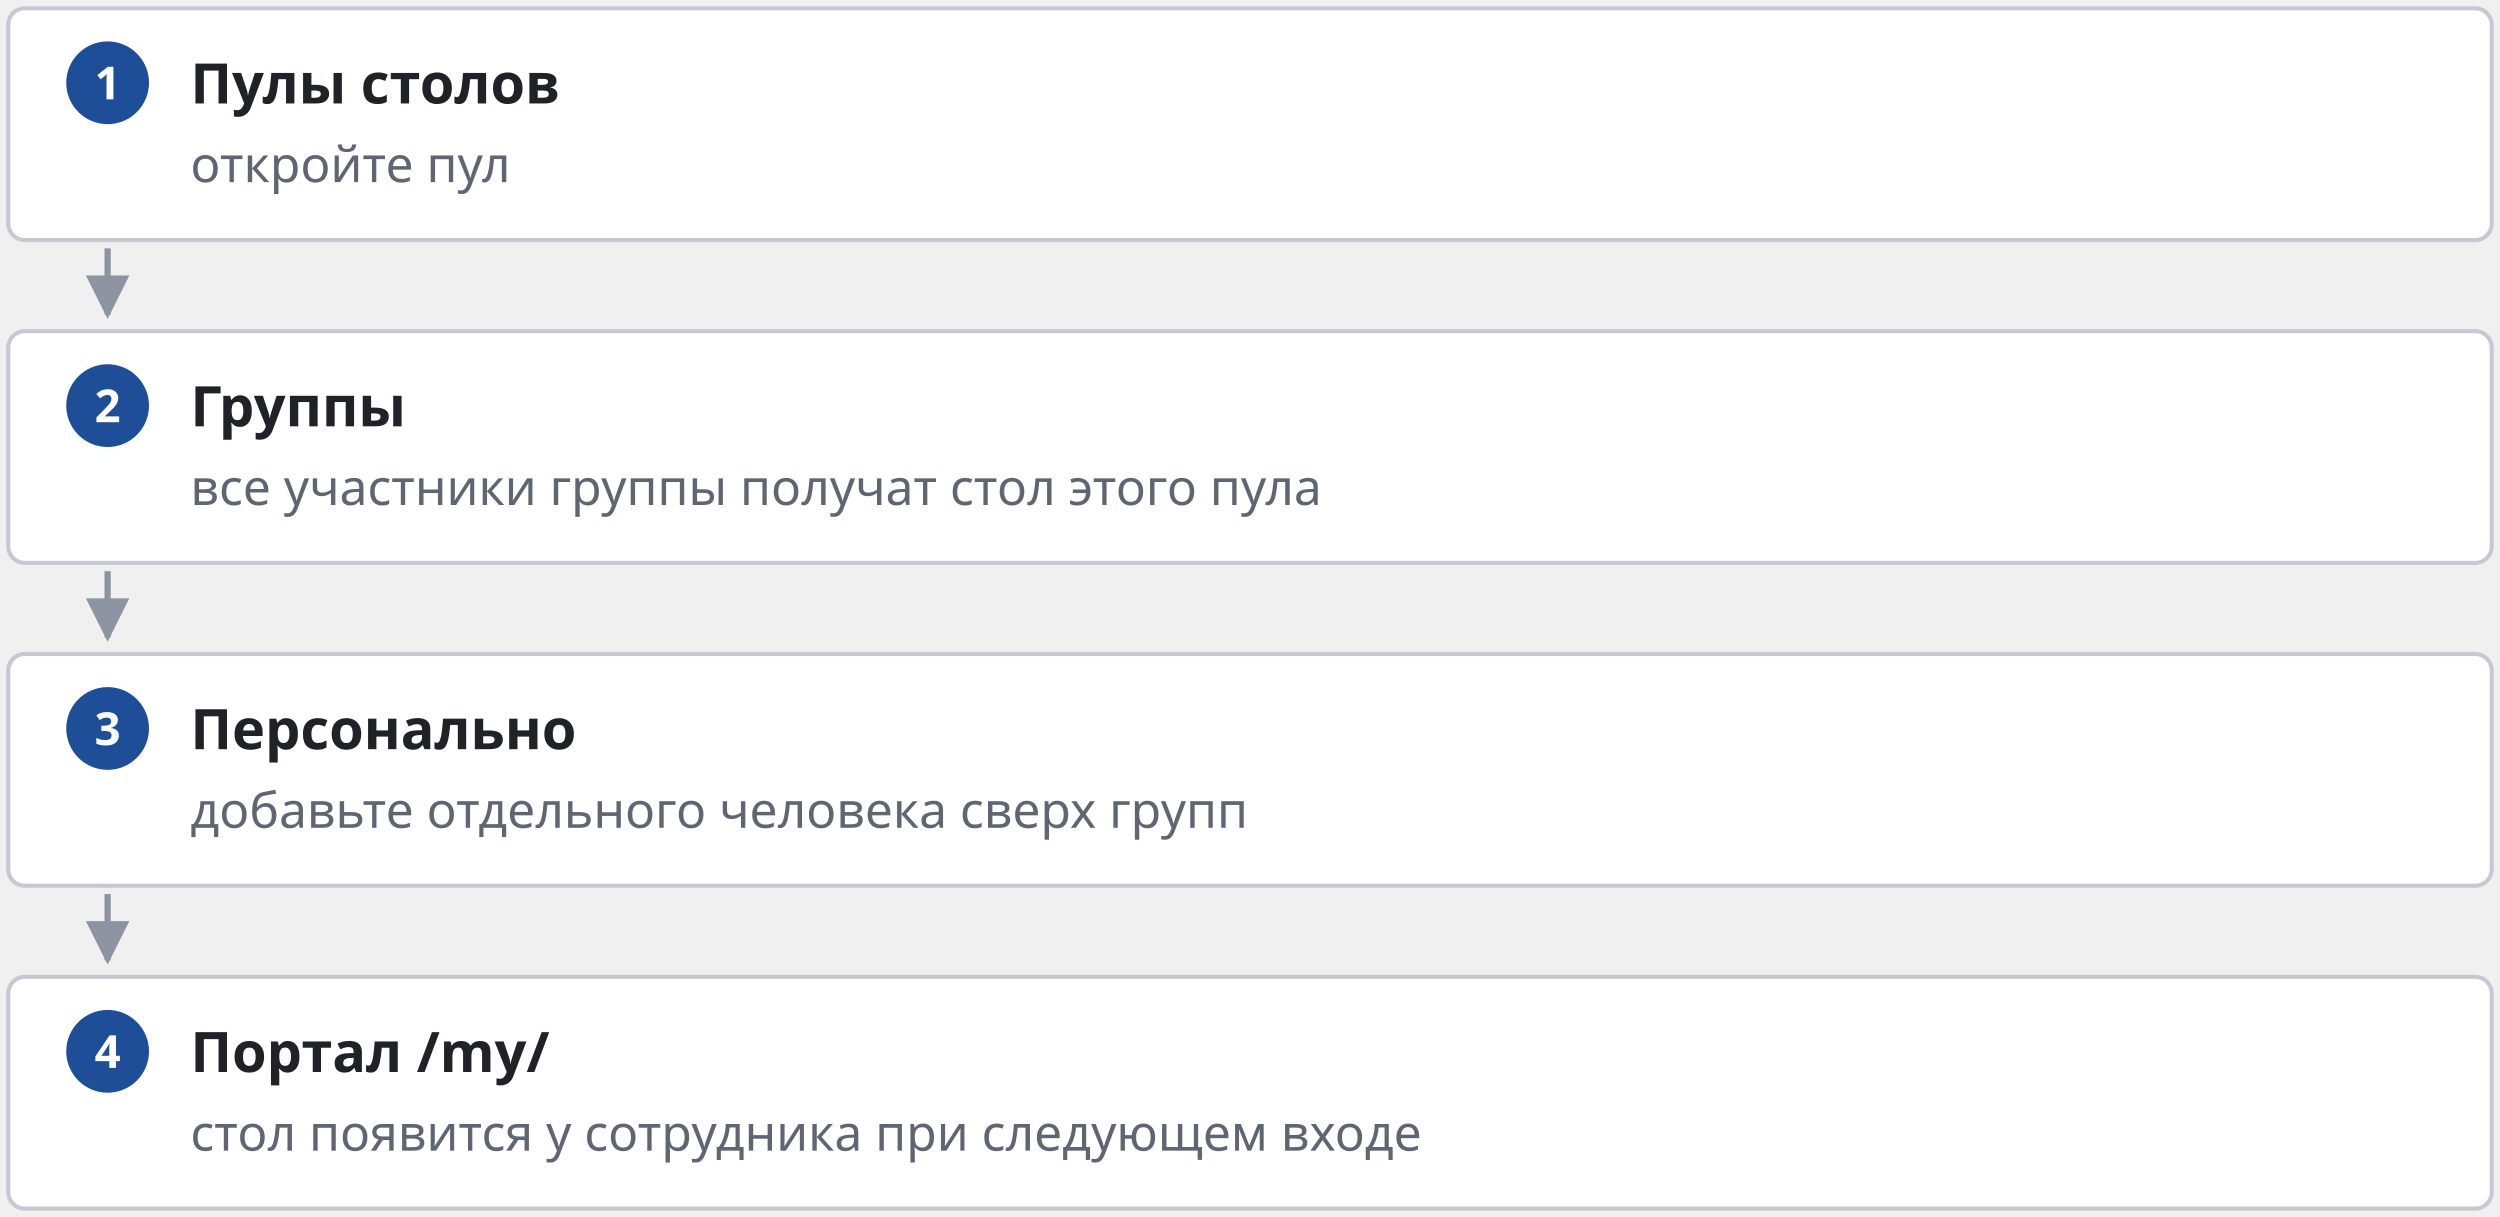
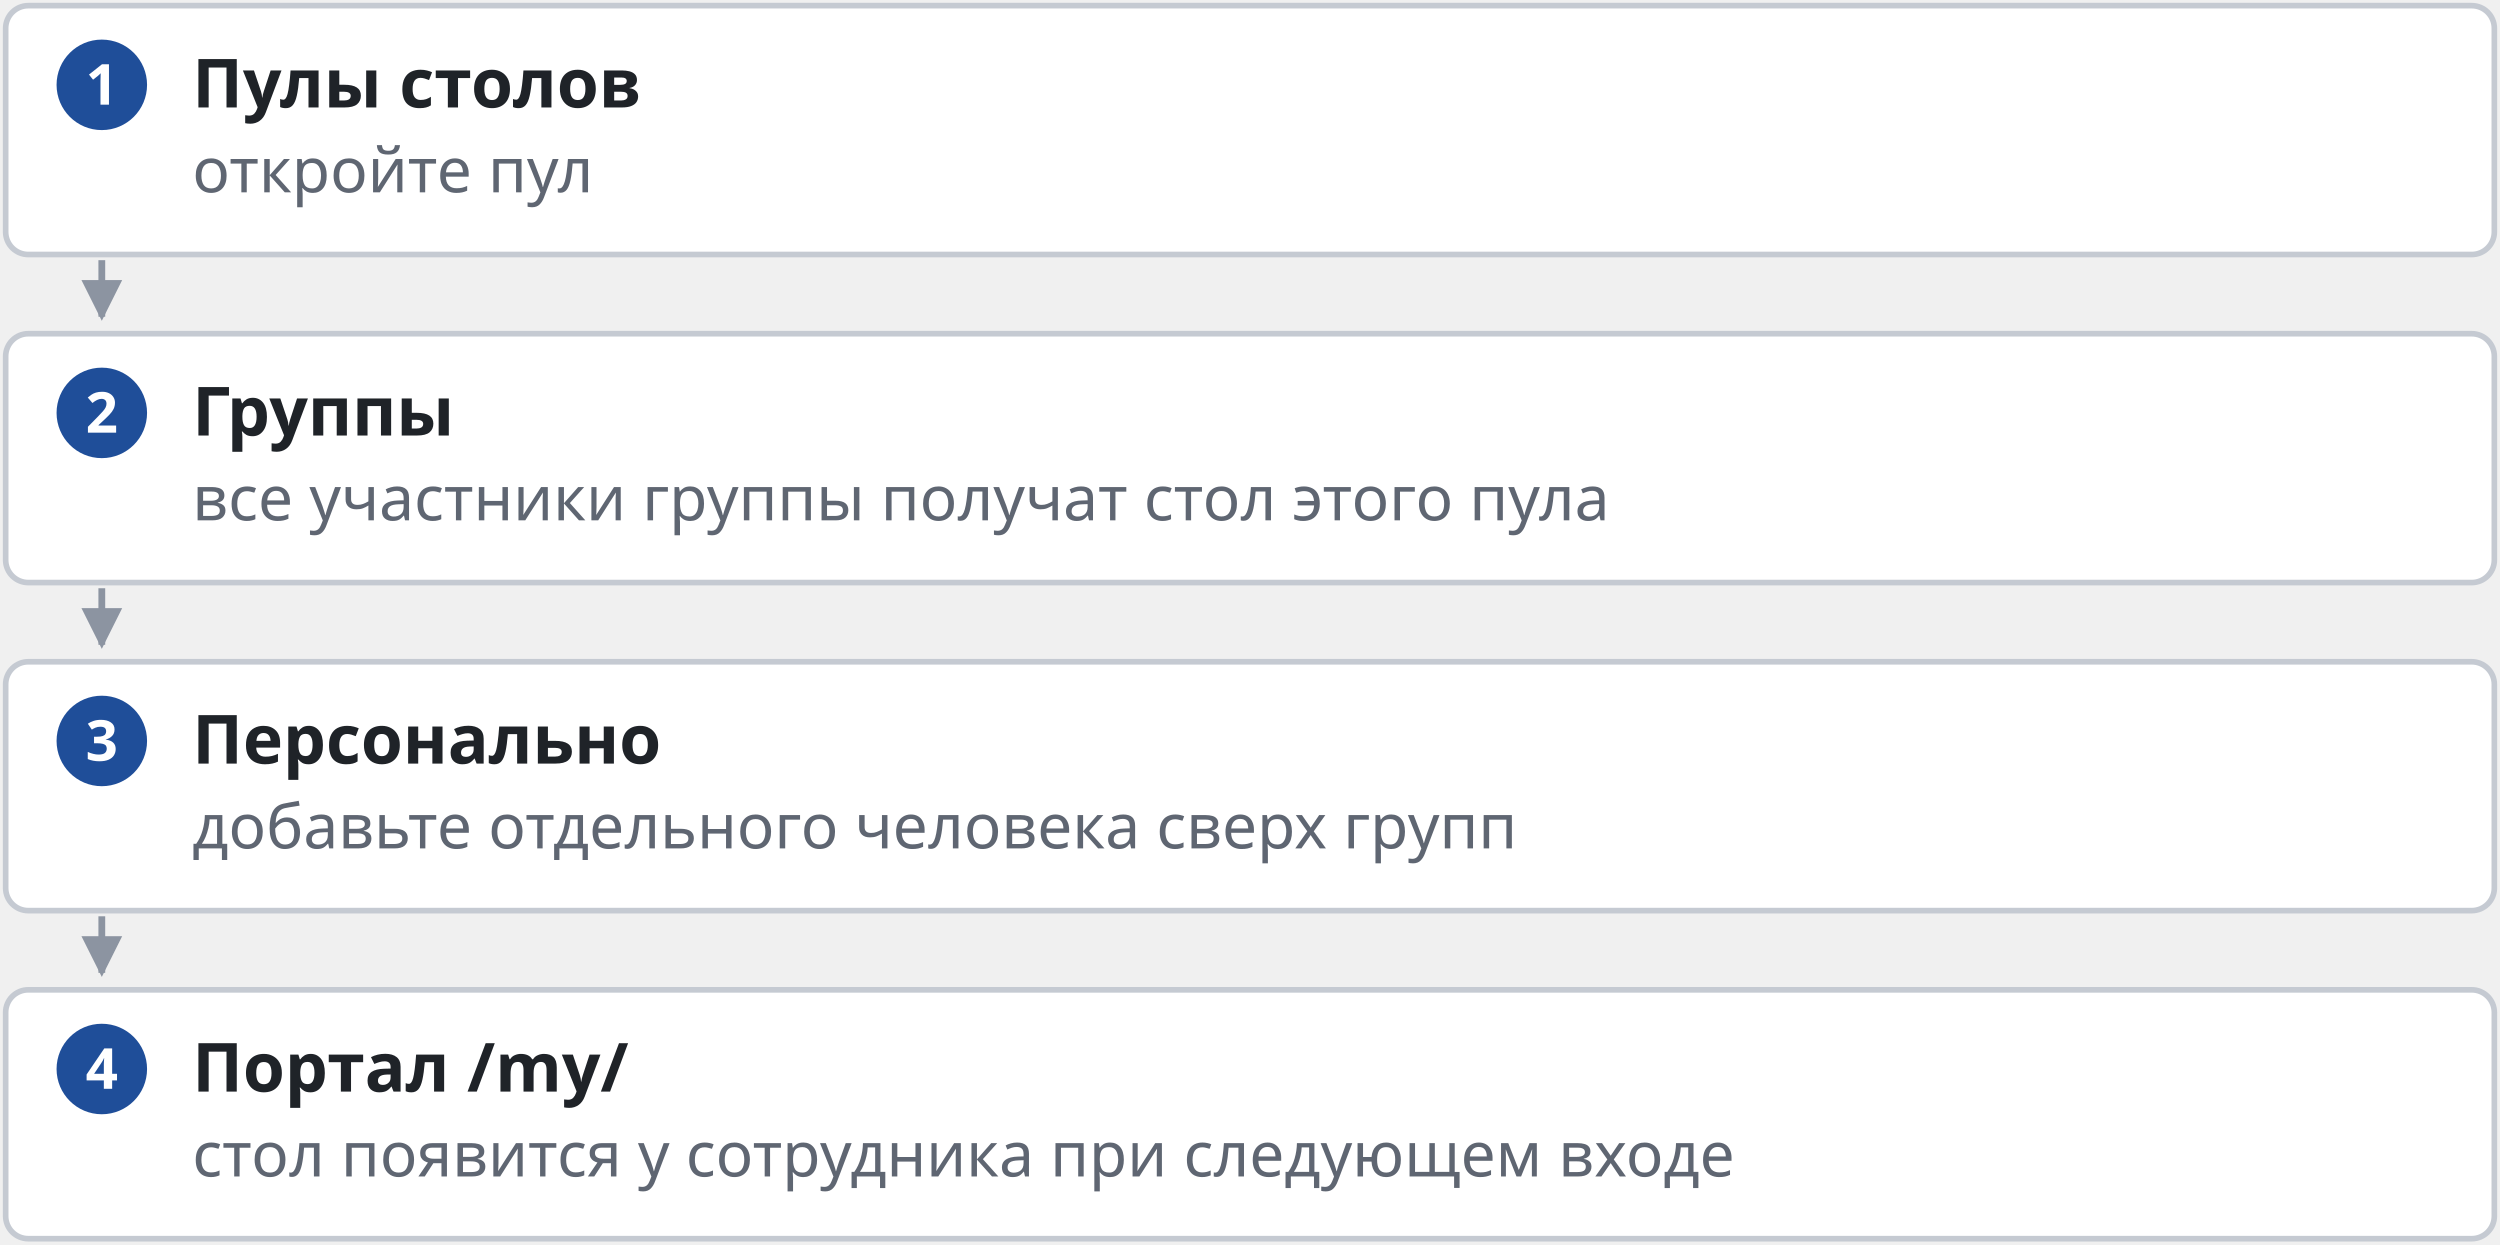
- <svg xmlns="http://www.w3.org/2000/svg" viewBox="0 0 604 294" width="100%" style="max-width:604px;font-family:IBM Plex Sans,sans-serif" role="img" aria-label="Схема: 4 шагов, они перечислены ниже">
+ <svg xmlns="http://www.w3.org/2000/svg" viewBox="0 0 442 220" width="442" height="220" style="max-width:100%;height:auto;font-family:IBM Plex Sans,sans-serif" role="img" aria-label="Схема: 4 шагов, они перечислены ниже">
  <defs>
-     <marker id="ha" viewBox="0 0 10 10" refX="9" refY="5" markerWidth="7" markerHeight="7" orient="auto">
+     <marker id="ha" viewBox="0 0 10 10" refX="9" refY="5" markerWidth="6" markerHeight="6" orient="auto">
      <path d="M0,0 L10,5 L0,10 z" fill="#8C94A1" />
    </marker>
  </defs>
-   <rect x="2" y="2" width="600" height="56" rx="4" fill="#FFFFFF" stroke="#C5CAD2" />
-   <circle cx="26" cy="20" r="10" fill="#1F4E99" />
-   <text x="26" y="24" font-size="11" font-weight="600" fill="#fff" text-anchor="middle">1</text>
-   <text x="46" y="25" font-size="13.5" font-weight="600" fill="#1F2328">Пулы столов</text>
-   <text x="46" y="44" font-size="12" fill="#5F6672">откройте пул</text>
-   <path d="M26 60 v16" stroke="#8C94A1" stroke-width="1.5" marker-end="url(#ha)" />
-   <rect x="2" y="80" width="600" height="56" rx="4" fill="#FFFFFF" stroke="#C5CAD2" />
-   <circle cx="26" cy="98" r="10" fill="#1F4E99" />
-   <text x="26" y="102" font-size="11" font-weight="600" fill="#fff" text-anchor="middle">2</text>
-   <text x="46" y="103" font-size="13.5" font-weight="600" fill="#1F2328">Группы</text>
-   <text x="46" y="122" font-size="12" fill="#5F6672">все участники группы получат стол этого пула</text>
-   <path d="M26 138 v16" stroke="#8C94A1" stroke-width="1.5" marker-end="url(#ha)" />
-   <rect x="2" y="158" width="600" height="56" rx="4" fill="#FFFFFF" stroke="#C5CAD2" />
-   <circle cx="26" cy="176" r="10" fill="#1F4E99" />
-   <text x="26" y="180" font-size="11" font-weight="600" fill="#fff" text-anchor="middle">3</text>
-   <text x="46" y="181" font-size="13.5" font-weight="600" fill="#1F2328">Персонально</text>
-   <text x="46" y="200" font-size="12" fill="#5F6672">добавьте отдельного человека сверх групп</text>
-   <path d="M26 216 v16" stroke="#8C94A1" stroke-width="1.5" marker-end="url(#ha)" />
-   <rect x="2" y="236" width="600" height="56" rx="4" fill="#FFFFFF" stroke="#C5CAD2" />
-   <circle cx="26" cy="254" r="10" fill="#1F4E99" />
-   <text x="26" y="258" font-size="11" font-weight="600" fill="#fff" text-anchor="middle">4</text>
-   <text x="46" y="259" font-size="13.5" font-weight="600" fill="#1F2328">Портал /my/</text>
-   <text x="46" y="278" font-size="12" fill="#5F6672">стол появится у сотрудника при следующем входе</text>
+   <rect x="1" y="1" width="440" height="44" rx="4" fill="#FFFFFF" stroke="#C5CAD2" />
+   <circle cx="18" cy="15" r="8" fill="#1F4E99" />
+   <text x="18" y="18.5" font-size="10" font-weight="600" fill="#fff" text-anchor="middle">1</text>
+   <text x="34" y="19" font-size="12" font-weight="600" fill="#1F2328">Пулы столов</text>
+   <text x="34" y="34" font-size="11" fill="#5F6672">откройте пул</text>
+   <path d="M18 46 v10" stroke="#8C94A1" stroke-width="1.2" marker-end="url(#ha)" />
+   <rect x="1" y="59" width="440" height="44" rx="4" fill="#FFFFFF" stroke="#C5CAD2" />
+   <circle cx="18" cy="73" r="8" fill="#1F4E99" />
+   <text x="18" y="76.5" font-size="10" font-weight="600" fill="#fff" text-anchor="middle">2</text>
+   <text x="34" y="77" font-size="12" font-weight="600" fill="#1F2328">Группы</text>
+   <text x="34" y="92" font-size="11" fill="#5F6672">все участники группы получат стол этого пула</text>
+   <path d="M18 104 v10" stroke="#8C94A1" stroke-width="1.2" marker-end="url(#ha)" />
+   <rect x="1" y="117" width="440" height="44" rx="4" fill="#FFFFFF" stroke="#C5CAD2" />
+   <circle cx="18" cy="131" r="8" fill="#1F4E99" />
+   <text x="18" y="134.5" font-size="10" font-weight="600" fill="#fff" text-anchor="middle">3</text>
+   <text x="34" y="135" font-size="12" font-weight="600" fill="#1F2328">Персонально</text>
+   <text x="34" y="150" font-size="11" fill="#5F6672">добавьте отдельного человека сверх групп</text>
+   <path d="M18 162 v10" stroke="#8C94A1" stroke-width="1.2" marker-end="url(#ha)" />
+   <rect x="1" y="175" width="440" height="44" rx="4" fill="#FFFFFF" stroke="#C5CAD2" />
+   <circle cx="18" cy="189" r="8" fill="#1F4E99" />
+   <text x="18" y="192.5" font-size="10" font-weight="600" fill="#fff" text-anchor="middle">4</text>
+   <text x="34" y="193" font-size="12" font-weight="600" fill="#1F2328">Портал /my/</text>
+   <text x="34" y="208" font-size="11" fill="#5F6672">стол появится у сотрудника при следующем входе</text>
</svg>
